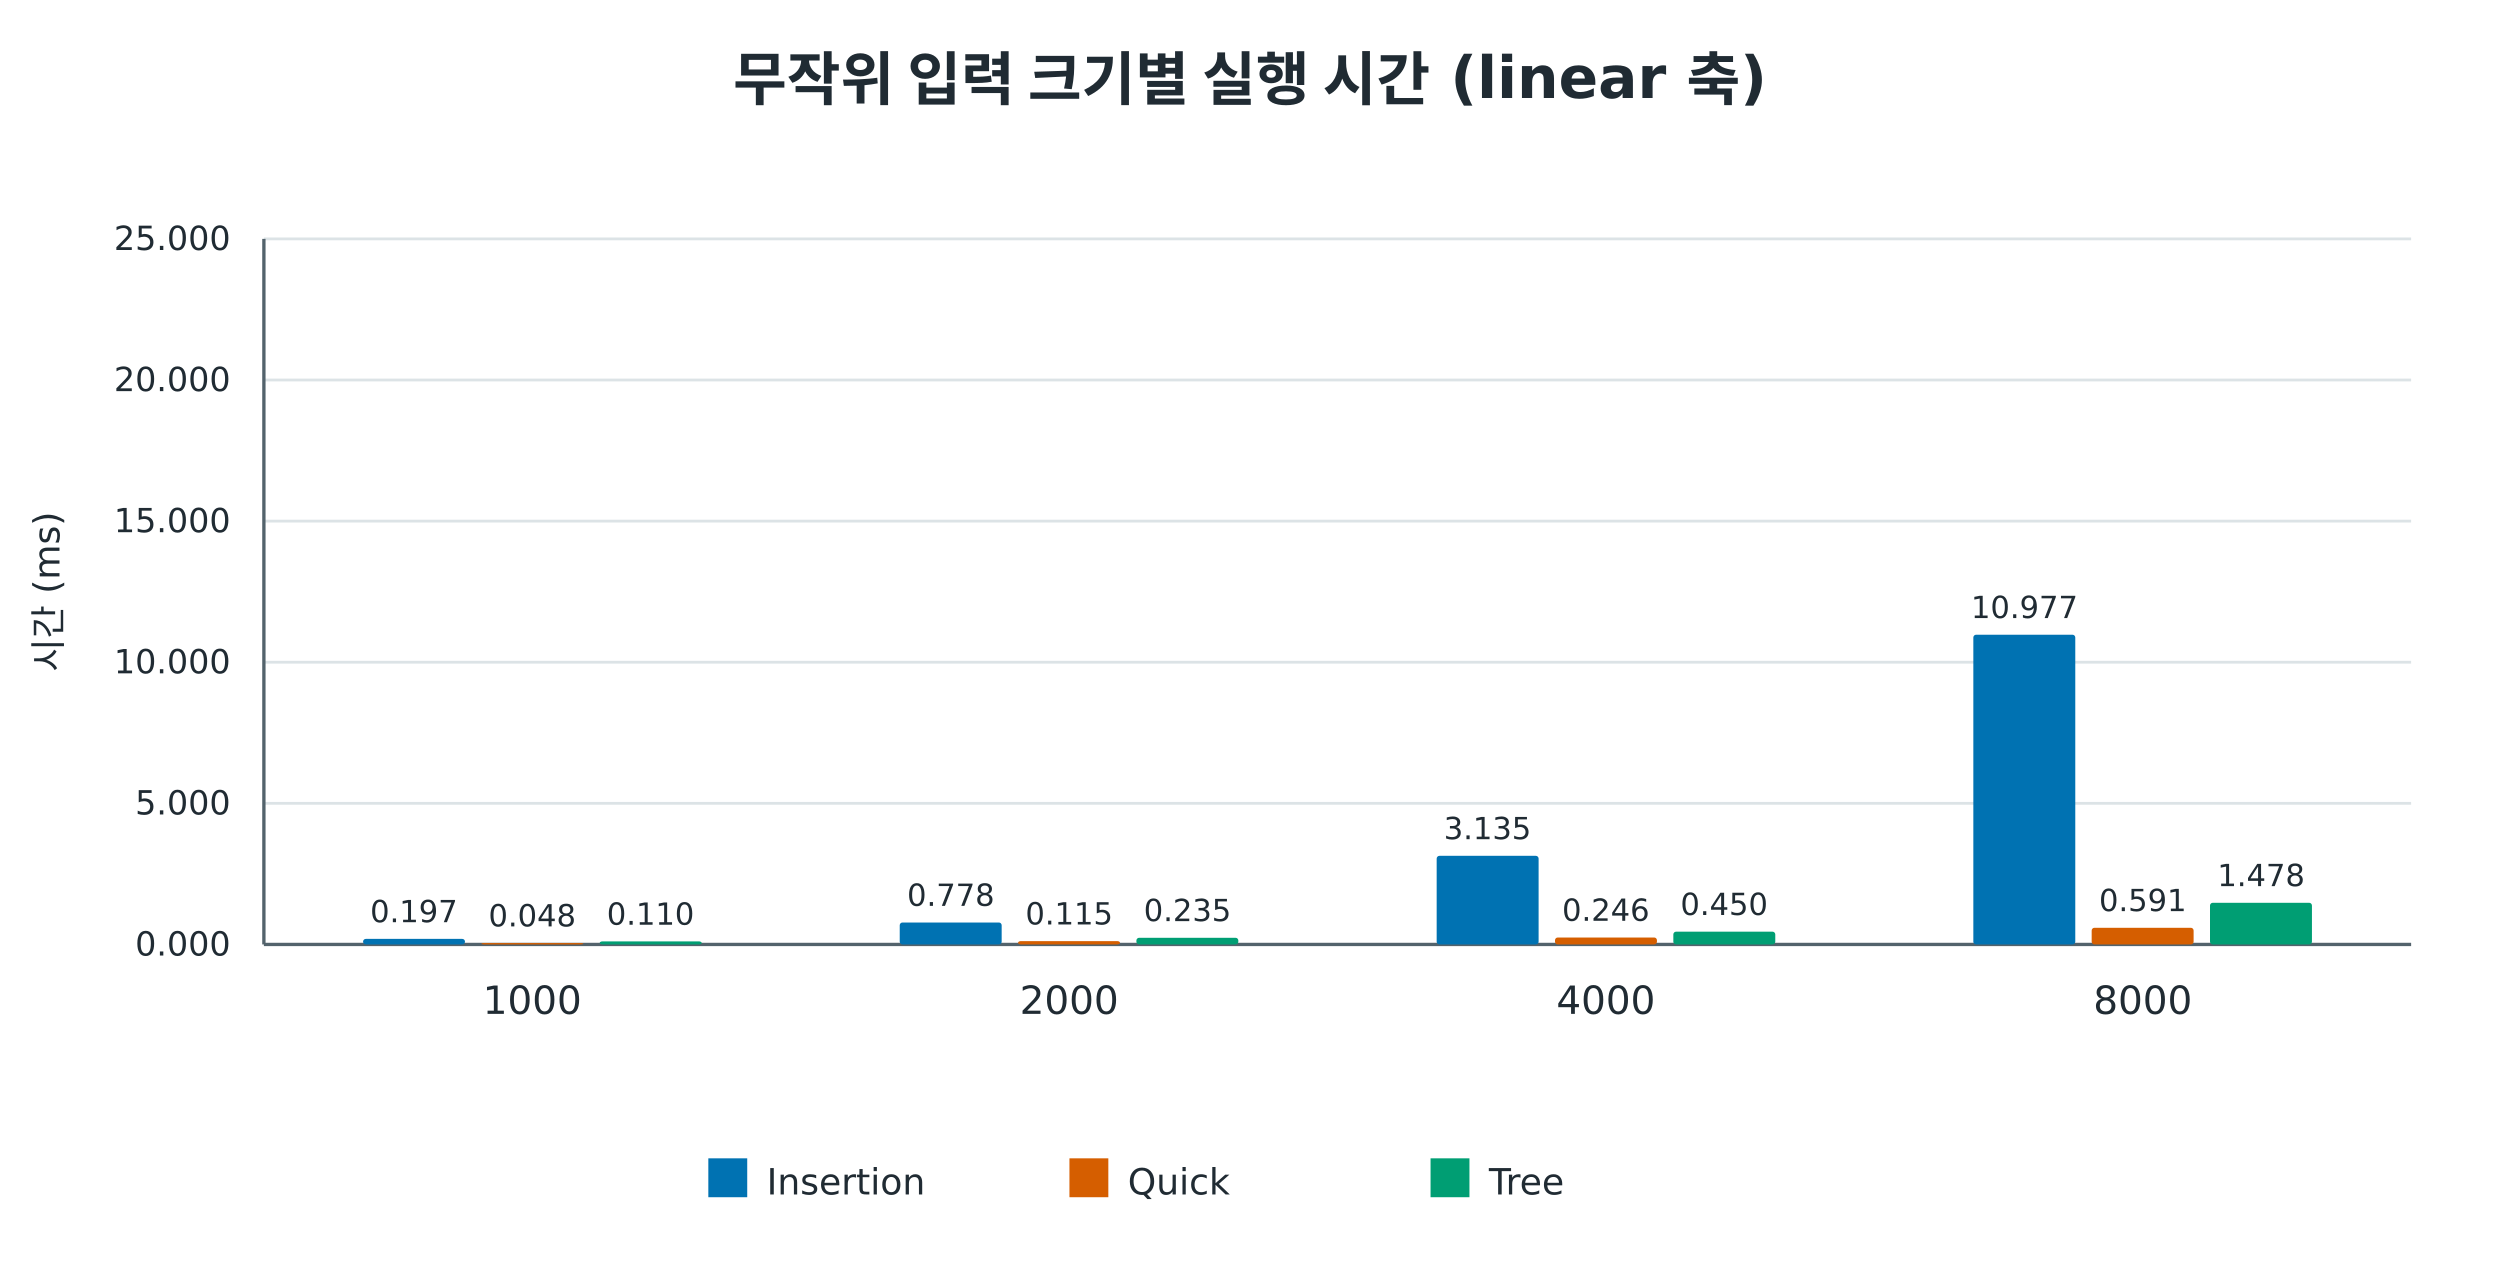
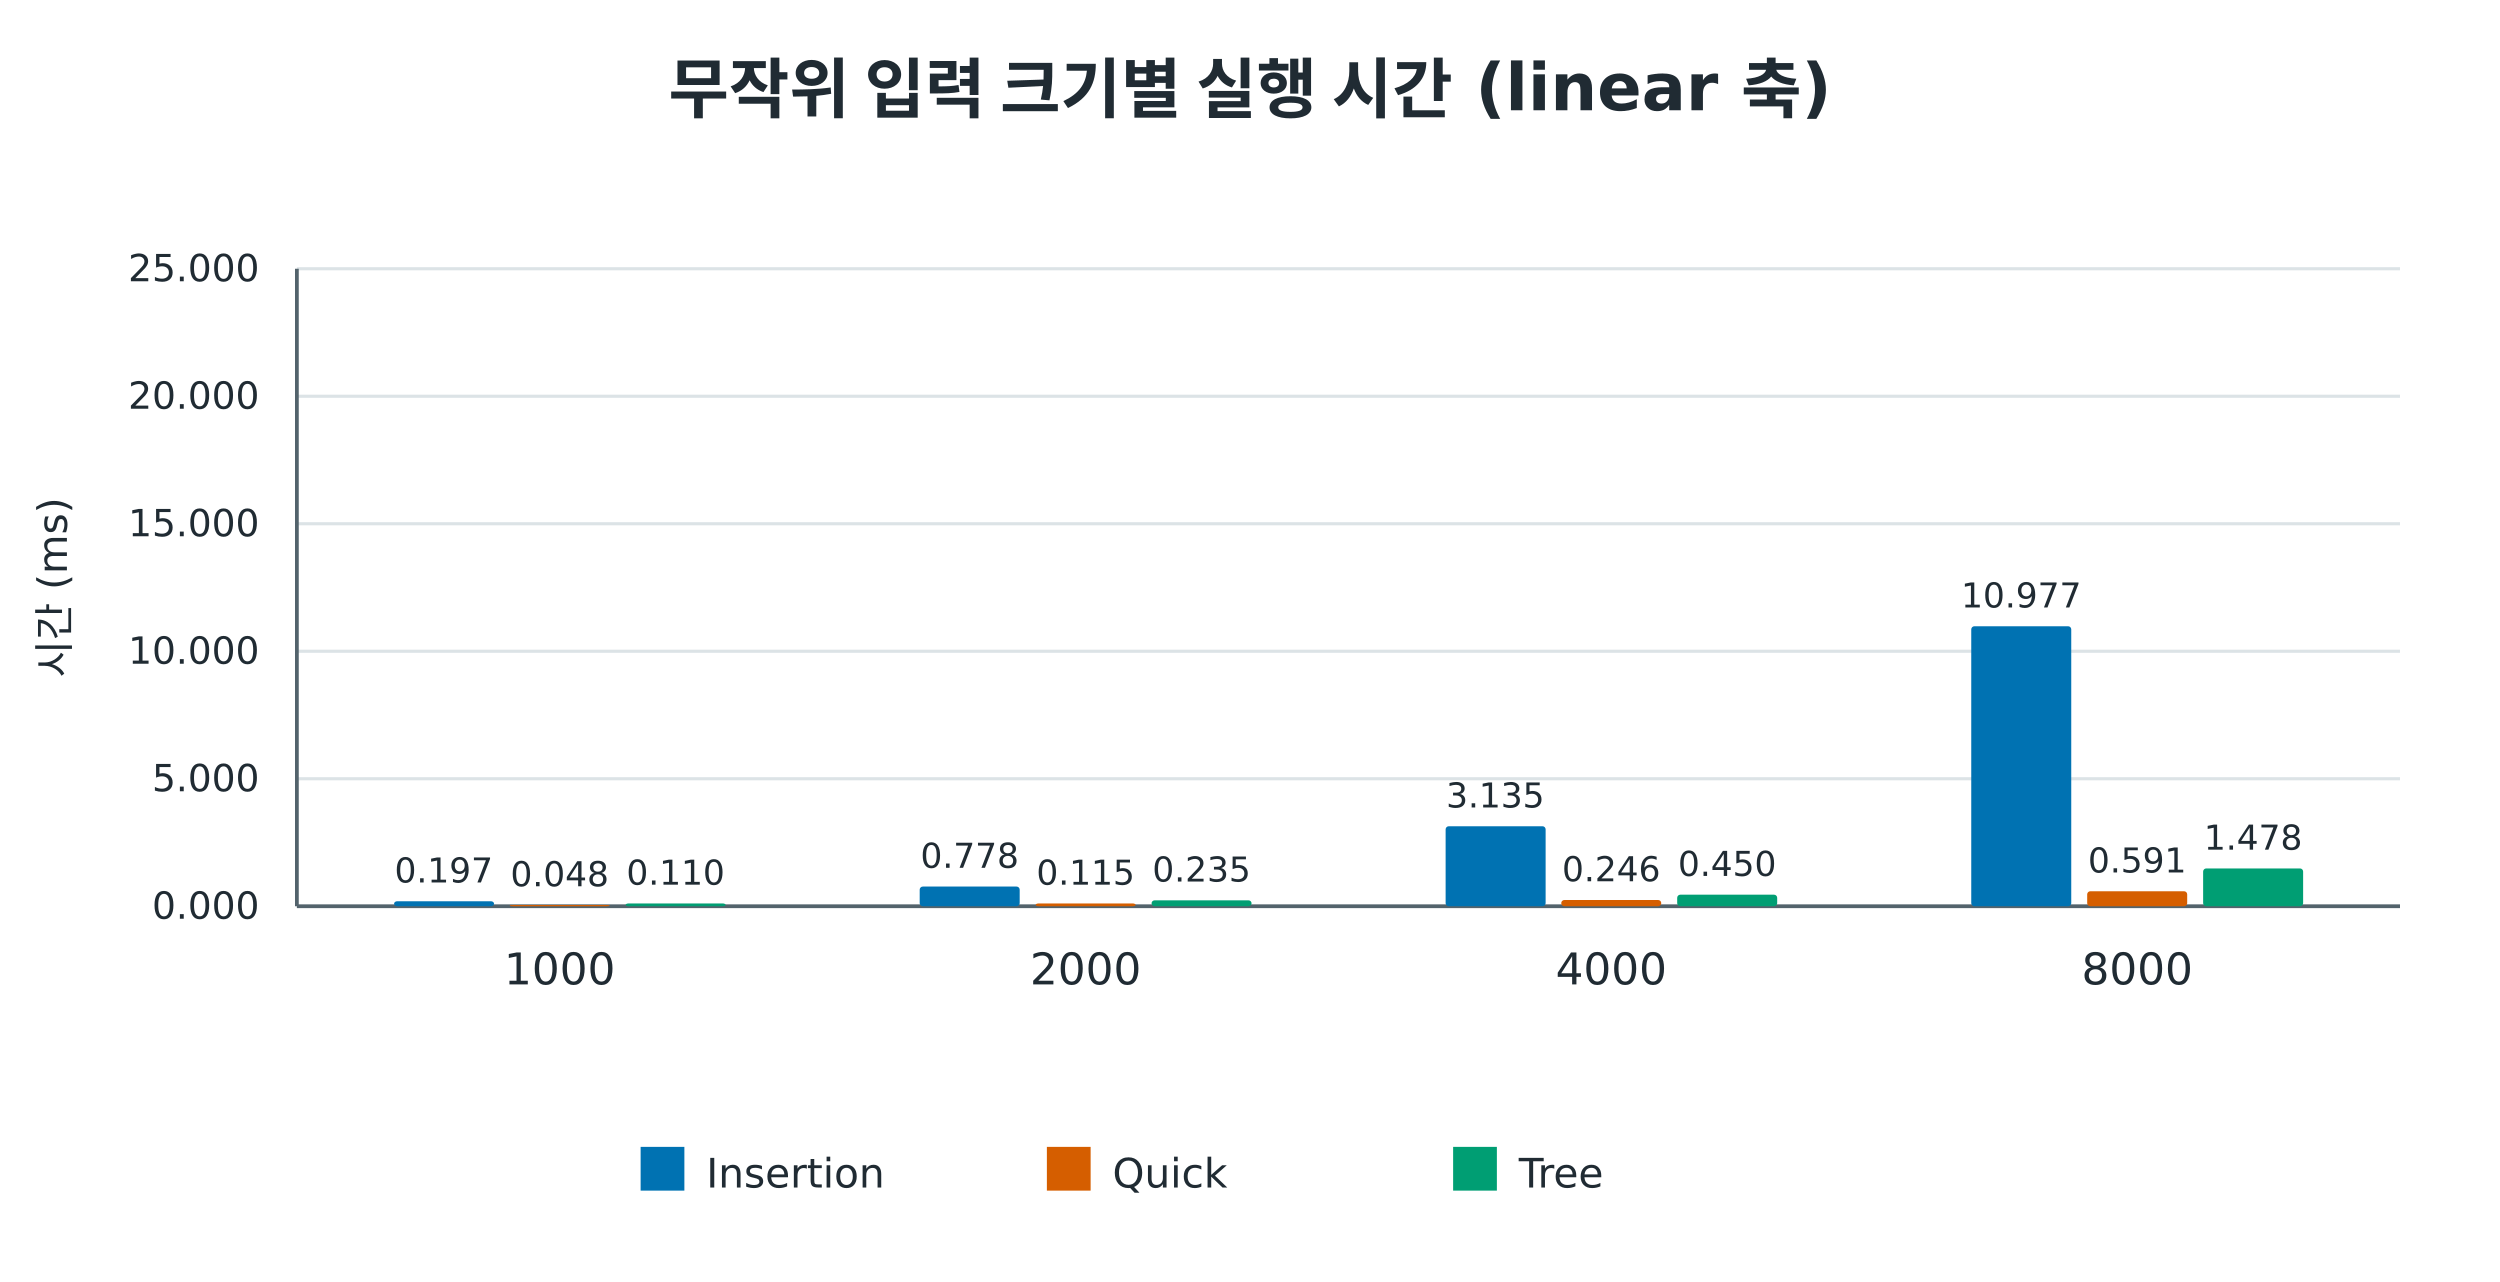
- <svg xmlns="http://www.w3.org/2000/svg" width="900" height="460" viewBox="0 0 900 460" role="img" aria-label="무작위 입력 크기별 실행 시간 (linear 축)">
+ <svg xmlns="http://www.w3.org/2000/svg" width="800" height="410" viewBox="0 0 800 410" role="img" aria-label="무작위 입력 크기별 실행 시간 (linear 축)">
  <style>text{font-family:"DejaVu Sans",sans-serif;fill:#202b33}.grid{stroke:#dce3e6;stroke-width:1}.axis{stroke:#53636c;stroke-width:1.2}.value{font-size:11px}.tick{font-size:12px}.category{font-size:14px}.legend{font-size:13px}.title{font-size:21px;font-weight:700}.ylabel{font-size:13px}</style>
-   <text class="title" x="450.0" y="36" text-anchor="middle">무작위 입력 크기별 실행 시간 (linear 축)</text>
-   <line class="grid" x1="95" y1="340.0" x2="868" y2="340.0" />
-   <text class="tick" x="83" y="344.0" text-anchor="end">0.000</text>
-   <line class="grid" x1="95" y1="289.2" x2="868" y2="289.2" />
-   <text class="tick" x="83" y="293.2" text-anchor="end">5.000</text>
-   <line class="grid" x1="95" y1="238.4" x2="868" y2="238.4" />
-   <text class="tick" x="83" y="242.4" text-anchor="end">10.000</text>
-   <line class="grid" x1="95" y1="187.6" x2="868" y2="187.6" />
-   <text class="tick" x="83" y="191.6" text-anchor="end">15.000</text>
-   <line class="grid" x1="95" y1="136.8" x2="868" y2="136.8" />
-   <text class="tick" x="83" y="140.8" text-anchor="end">20.000</text>
-   <line class="grid" x1="95" y1="86.0" x2="868" y2="86.0" />
+   <text class="title" x="400.0" y="36" text-anchor="middle">무작위 입력 크기별 실행 시간 (linear 축)</text>
+   <line class="grid" x1="95" y1="290.0" x2="768" y2="290.0" />
+   <text class="tick" x="83" y="294.0" text-anchor="end">0.000</text>
+   <line class="grid" x1="95" y1="249.2" x2="768" y2="249.2" />
+   <text class="tick" x="83" y="253.2" text-anchor="end">5.000</text>
+   <line class="grid" x1="95" y1="208.4" x2="768" y2="208.4" />
+   <text class="tick" x="83" y="212.4" text-anchor="end">10.000</text>
+   <line class="grid" x1="95" y1="167.6" x2="768" y2="167.6" />
+   <text class="tick" x="83" y="171.6" text-anchor="end">15.000</text>
+   <line class="grid" x1="95" y1="126.8" x2="768" y2="126.8" />
+   <text class="tick" x="83" y="130.8" text-anchor="end">20.000</text>
+   <line class="grid" x1="95" y1="86.0" x2="768" y2="86.0" />
  <text class="tick" x="83" y="90.0" text-anchor="end">25.000</text>
-   <line class="axis" x1="95" y1="86" x2="95" y2="340" />
-   <line class="axis" x1="95" y1="340" x2="868" y2="340" />
-   <text class="ylabel" x="22" y="213.0" transform="rotate(-90 22 213.0)" text-anchor="middle">시간 (ms)</text>
-   <rect x="130.7" y="338.0" width="36.7" height="2.0" fill="#0072B2" rx="1" />
-   <text class="value" x="149.0" y="332.0" text-anchor="middle">0.197</text>
-   <rect x="173.3" y="339.5" width="36.7" height="0.5" fill="#D55E00" rx="1" />
-   <text class="value" x="191.6" y="333.5" text-anchor="middle">0.048</text>
-   <rect x="215.9" y="338.9" width="36.7" height="1.1" fill="#009E73" rx="1" />
-   <text class="value" x="234.2" y="332.9" text-anchor="middle">0.110</text>
-   <text class="category" x="191.6" y="365" text-anchor="middle">1000</text>
-   <rect x="323.9" y="332.1" width="36.7" height="7.9" fill="#0072B2" rx="1" />
-   <text class="value" x="342.3" y="326.1" text-anchor="middle">0.778</text>
-   <rect x="366.5" y="338.8" width="36.7" height="1.2" fill="#D55E00" rx="1" />
-   <text class="value" x="384.9" y="332.8" text-anchor="middle">0.115</text>
-   <rect x="409.1" y="337.6" width="36.7" height="2.4" fill="#009E73" rx="1" />
-   <text class="value" x="427.5" y="331.6" text-anchor="middle">0.235</text>
-   <text class="category" x="384.9" y="365" text-anchor="middle">2000</text>
-   <rect x="517.2" y="308.1" width="36.7" height="31.9" fill="#0072B2" rx="1" />
-   <text class="value" x="535.5" y="302.1" text-anchor="middle">3.135</text>
-   <rect x="559.8" y="337.5" width="36.7" height="2.5" fill="#D55E00" rx="1" />
-   <text class="value" x="578.1" y="331.5" text-anchor="middle">0.246</text>
-   <rect x="602.4" y="335.4" width="36.7" height="4.6" fill="#009E73" rx="1" />
-   <text class="value" x="620.7" y="329.4" text-anchor="middle">0.450</text>
-   <text class="category" x="578.1" y="365" text-anchor="middle">4000</text>
-   <rect x="710.4" y="228.5" width="36.7" height="111.5" fill="#0072B2" rx="1" />
-   <text class="value" x="728.8" y="222.5" text-anchor="middle">10.977</text>
-   <rect x="753.0" y="334.0" width="36.7" height="6.0" fill="#D55E00" rx="1" />
-   <text class="value" x="771.4" y="328.0" text-anchor="middle">0.591</text>
-   <rect x="795.6" y="325.0" width="36.7" height="15.0" fill="#009E73" rx="1" />
-   <text class="value" x="814.0" y="319.0" text-anchor="middle">1.478</text>
-   <text class="category" x="771.4" y="365" text-anchor="middle">8000</text>
-   <rect x="255.0" y="417" width="14" height="14" fill="#0072B2" />
-   <text class="legend" x="276.0" y="430">Insertion</text>
-   <rect x="385.0" y="417" width="14" height="14" fill="#D55E00" />
-   <text class="legend" x="406.0" y="430">Quick</text>
-   <rect x="515.0" y="417" width="14" height="14" fill="#009E73" />
-   <text class="legend" x="536.0" y="430">Tree</text>
+   <line class="axis" x1="95" y1="86" x2="95" y2="290" />
+   <line class="axis" x1="95" y1="290" x2="768" y2="290" />
+   <text class="ylabel" x="22" y="188.0" transform="rotate(-90 22 188.0)" text-anchor="middle">시간 (ms)</text>
+   <rect x="126.1" y="288.4" width="32.0" height="1.6" fill="#0072B2" rx="1" />
+   <text class="value" x="142.0" y="282.4" text-anchor="middle">0.197</text>
+   <rect x="163.1" y="289.6" width="32.0" height="0.4" fill="#D55E00" rx="1" />
+   <text class="value" x="179.1" y="283.6" text-anchor="middle">0.048</text>
+   <rect x="200.2" y="289.1" width="32.0" height="0.9" fill="#009E73" rx="1" />
+   <text class="value" x="216.2" y="283.1" text-anchor="middle">0.110</text>
+   <text class="category" x="179.1" y="315" text-anchor="middle">1000</text>
+   <rect x="294.3" y="283.7" width="32.0" height="6.3" fill="#0072B2" rx="1" />
+   <text class="value" x="310.3" y="277.7" text-anchor="middle">0.778</text>
+   <rect x="331.4" y="289.1" width="32.0" height="0.9" fill="#D55E00" rx="1" />
+   <text class="value" x="347.4" y="283.1" text-anchor="middle">0.115</text>
+   <rect x="368.5" y="288.1" width="32.0" height="1.9" fill="#009E73" rx="1" />
+   <text class="value" x="384.5" y="282.1" text-anchor="middle">0.235</text>
+   <text class="category" x="347.4" y="315" text-anchor="middle">2000</text>
+   <rect x="462.6" y="264.4" width="32.0" height="25.6" fill="#0072B2" rx="1" />
+   <text class="value" x="478.5" y="258.4" text-anchor="middle">3.135</text>
+   <rect x="499.6" y="288.0" width="32.0" height="2.0" fill="#D55E00" rx="1" />
+   <text class="value" x="515.6" y="282.0" text-anchor="middle">0.246</text>
+   <rect x="536.7" y="286.3" width="32.0" height="3.7" fill="#009E73" rx="1" />
+   <text class="value" x="552.7" y="280.3" text-anchor="middle">0.450</text>
+   <text class="category" x="515.6" y="315" text-anchor="middle">4000</text>
+   <rect x="630.8" y="200.4" width="32.0" height="89.6" fill="#0072B2" rx="1" />
+   <text class="value" x="646.8" y="194.4" text-anchor="middle">10.977</text>
+   <rect x="667.9" y="285.2" width="32.0" height="4.8" fill="#D55E00" rx="1" />
+   <text class="value" x="683.9" y="279.2" text-anchor="middle">0.591</text>
+   <rect x="705.0" y="277.9" width="32.0" height="12.1" fill="#009E73" rx="1" />
+   <text class="value" x="721.0" y="271.9" text-anchor="middle">1.478</text>
+   <text class="category" x="683.9" y="315" text-anchor="middle">8000</text>
+   <rect x="205.0" y="367" width="14" height="14" fill="#0072B2" />
+   <text class="legend" x="226.0" y="380">Insertion</text>
+   <rect x="335.0" y="367" width="14" height="14" fill="#D55E00" />
+   <text class="legend" x="356.0" y="380">Quick</text>
+   <rect x="465.0" y="367" width="14" height="14" fill="#009E73" />
+   <text class="legend" x="486.0" y="380">Tree</text>
</svg>
